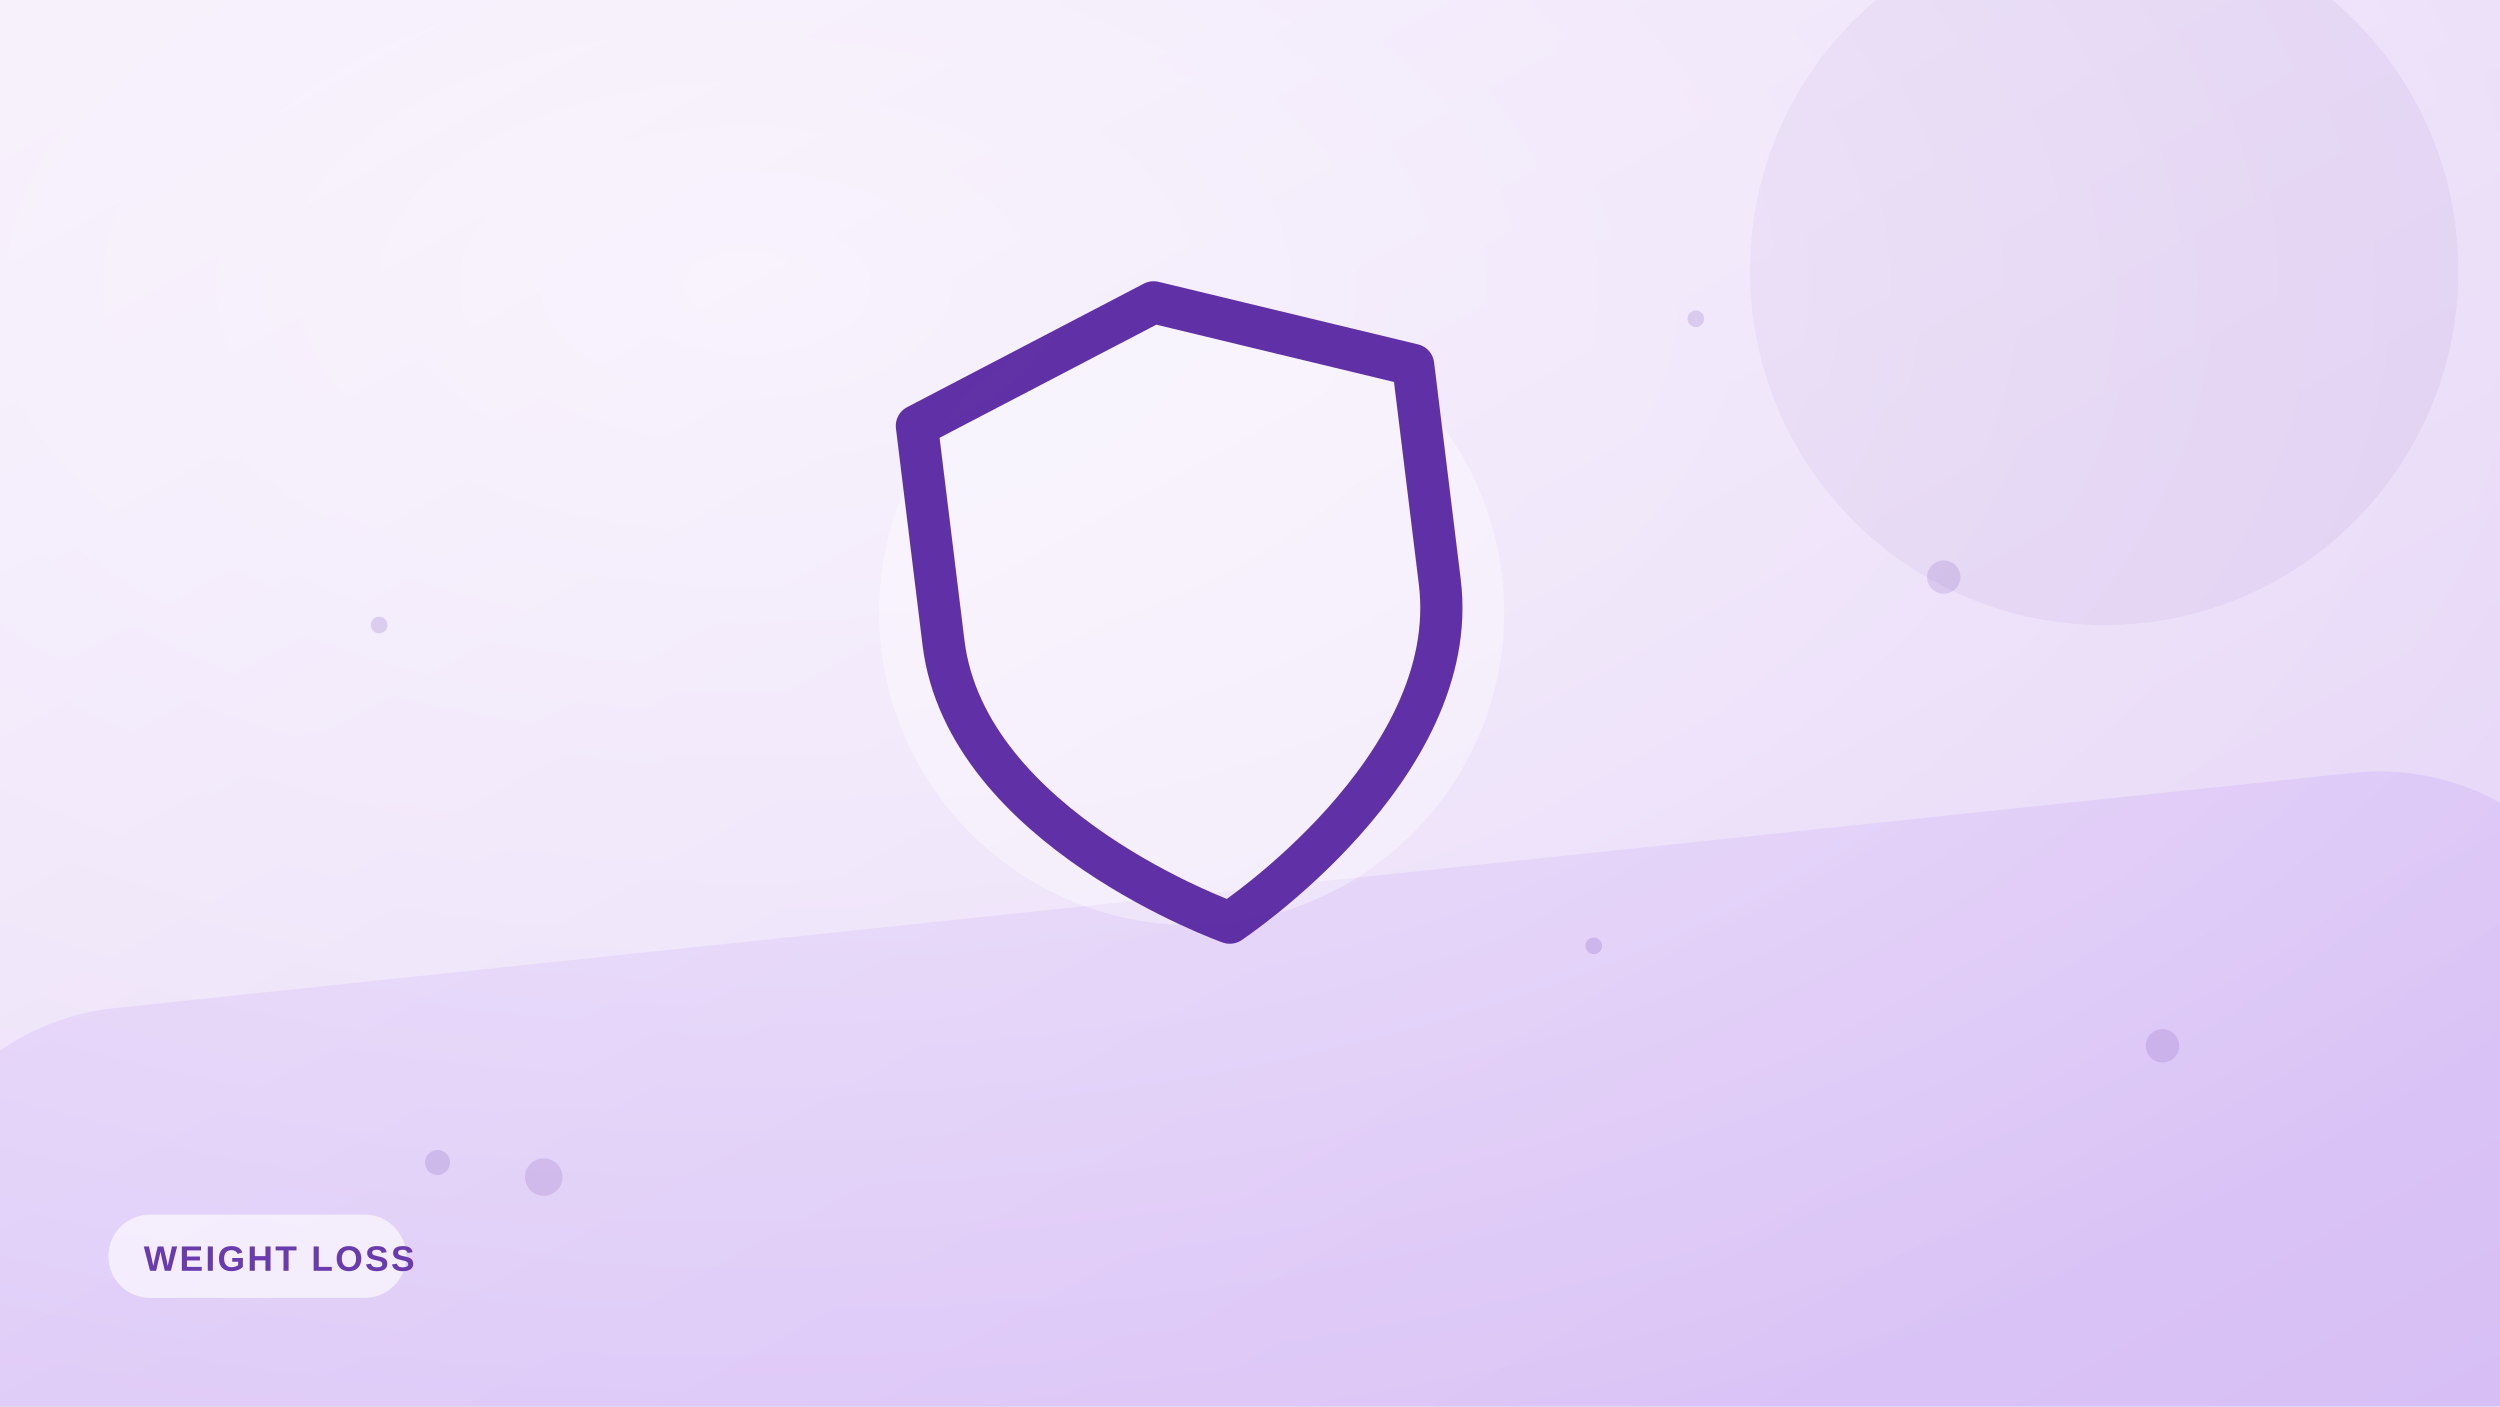
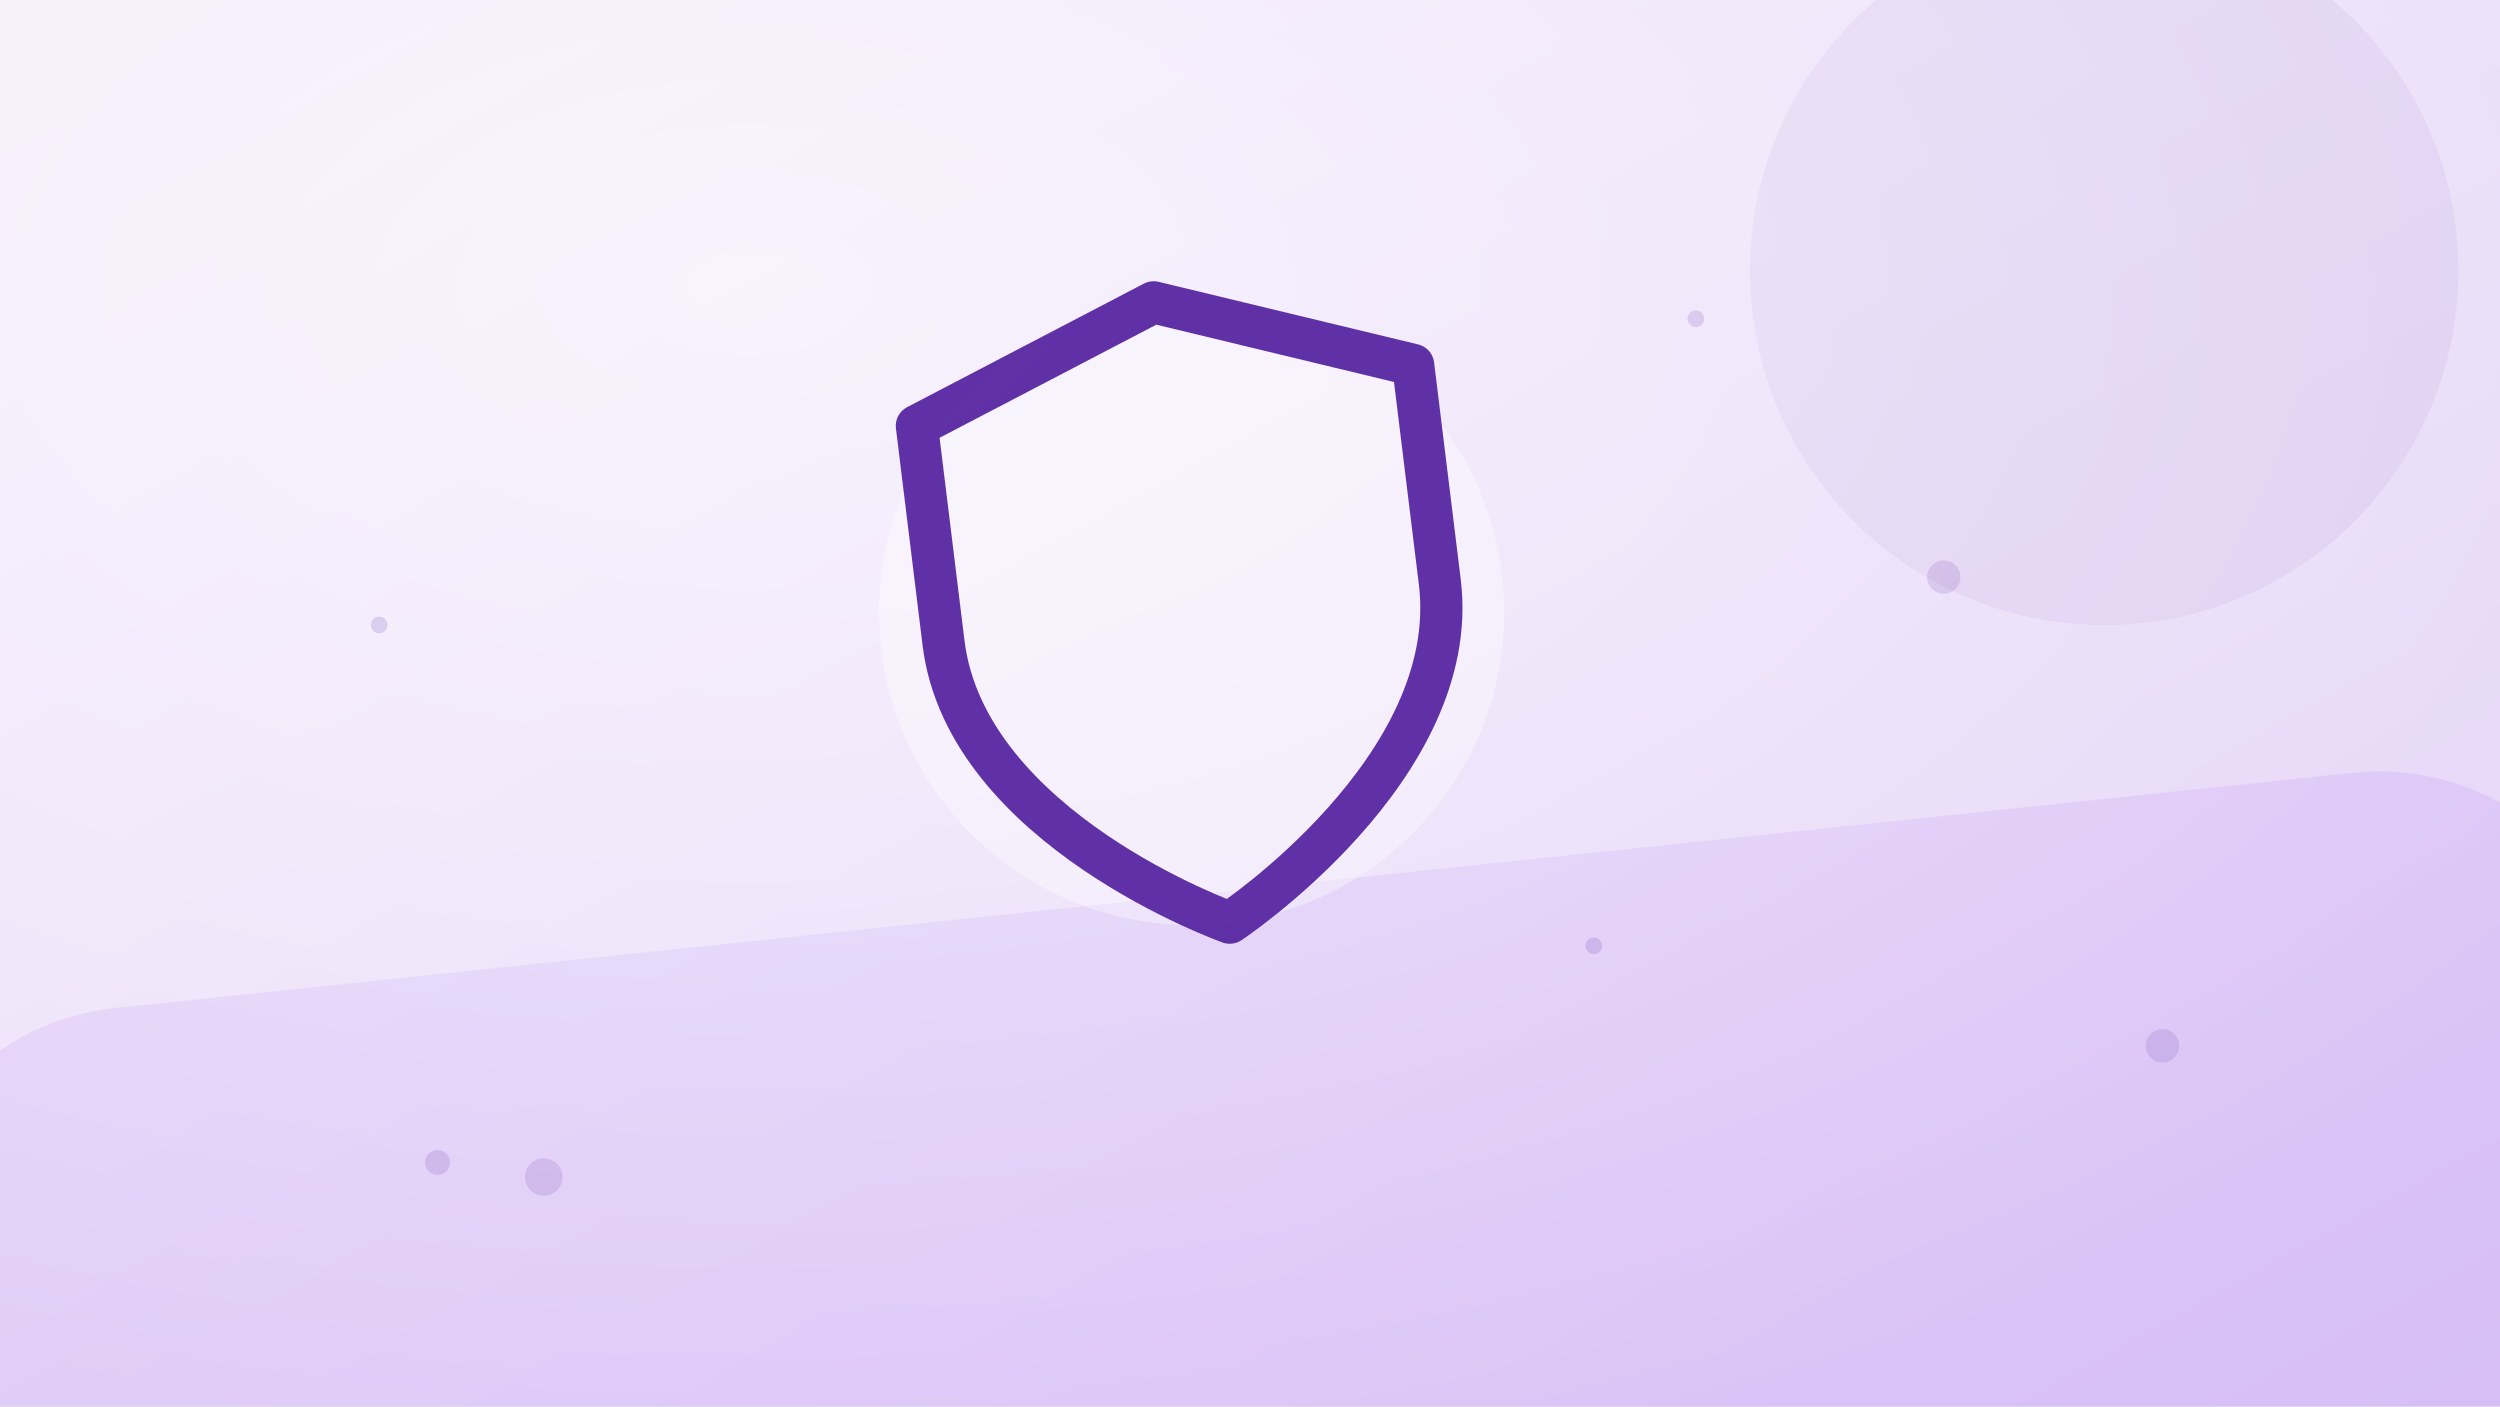
<svg xmlns="http://www.w3.org/2000/svg" viewBox="0 0 1200 675" width="1200" height="675" role="img" aria-label="Weight loss">
  <defs>
    <linearGradient id="g469df5" x1="0" y1="0" x2="1" y2="1">
      <stop offset="0" stop-color="#F3EAFB" />
      <stop offset="1" stop-color="#E2D0F6" />
    </linearGradient>
    <radialGradient id="g469df5h" cx=".3" cy=".2" r=".9">
      <stop offset="0" stop-color="#FFFFFF" stop-opacity=".55" />
      <stop offset="1" stop-color="#FFFFFF" stop-opacity="0" />
    </radialGradient>
  </defs>
  <rect width="1200" height="675" fill="url(#g469df5)" />
  <rect x="-60" y="427" width="1320" height="420" rx="120" fill="#7C3AED" opacity=".11" transform="rotate(-6 600 500)" />
  <circle cx="1010" cy="130" r="170" fill="#54219F" opacity=".07" />
  <rect width="1200" height="675" fill="url(#g469df5h)" />
  <circle cx="261" cy="565" r="9" fill="#54219F" opacity=".14" />
  <circle cx="210" cy="558" r="6" fill="#54219F" opacity=".15" />
  <circle cx="765" cy="454" r="4" fill="#54219F" opacity=".16" />
  <circle cx="1038" cy="502" r="8" fill="#54219F" opacity=".14" />
  <circle cx="814" cy="153" r="4" fill="#54219F" opacity=".15" />
  <circle cx="182" cy="300" r="4" fill="#54219F" opacity=".16" />
  <circle cx="933" cy="277" r="8" fill="#54219F" opacity=".14" />
  <circle cx="572" cy="294" r="150" fill="#FFFFFF" opacity=".34" />
  <g transform="translate(572,294) rotate(-7) scale(15)">
    <g transform="translate(-12,-12)" fill="none" stroke="#54219F" stroke-opacity=".92" stroke-width="1.35" stroke-linecap="round" stroke-linejoin="round">
      <path d="M12 22s8-4 8-10V5l-8-3-8 3v7c0 6 8 10 8 10z" />
    </g>
  </g>
-   <g opacity=".85">
-     <rect x="52" y="583" width="143" height="40" rx="20" fill="#FFFFFF" opacity=".72" />
-     <text x="134" y="610" text-anchor="middle" font-family="Instrument Sans,Arial,sans-serif" font-size="17" font-weight="700" letter-spacing="1.1" fill="#54219F">WEIGHT LOSS</text>
-   </g>
</svg>
